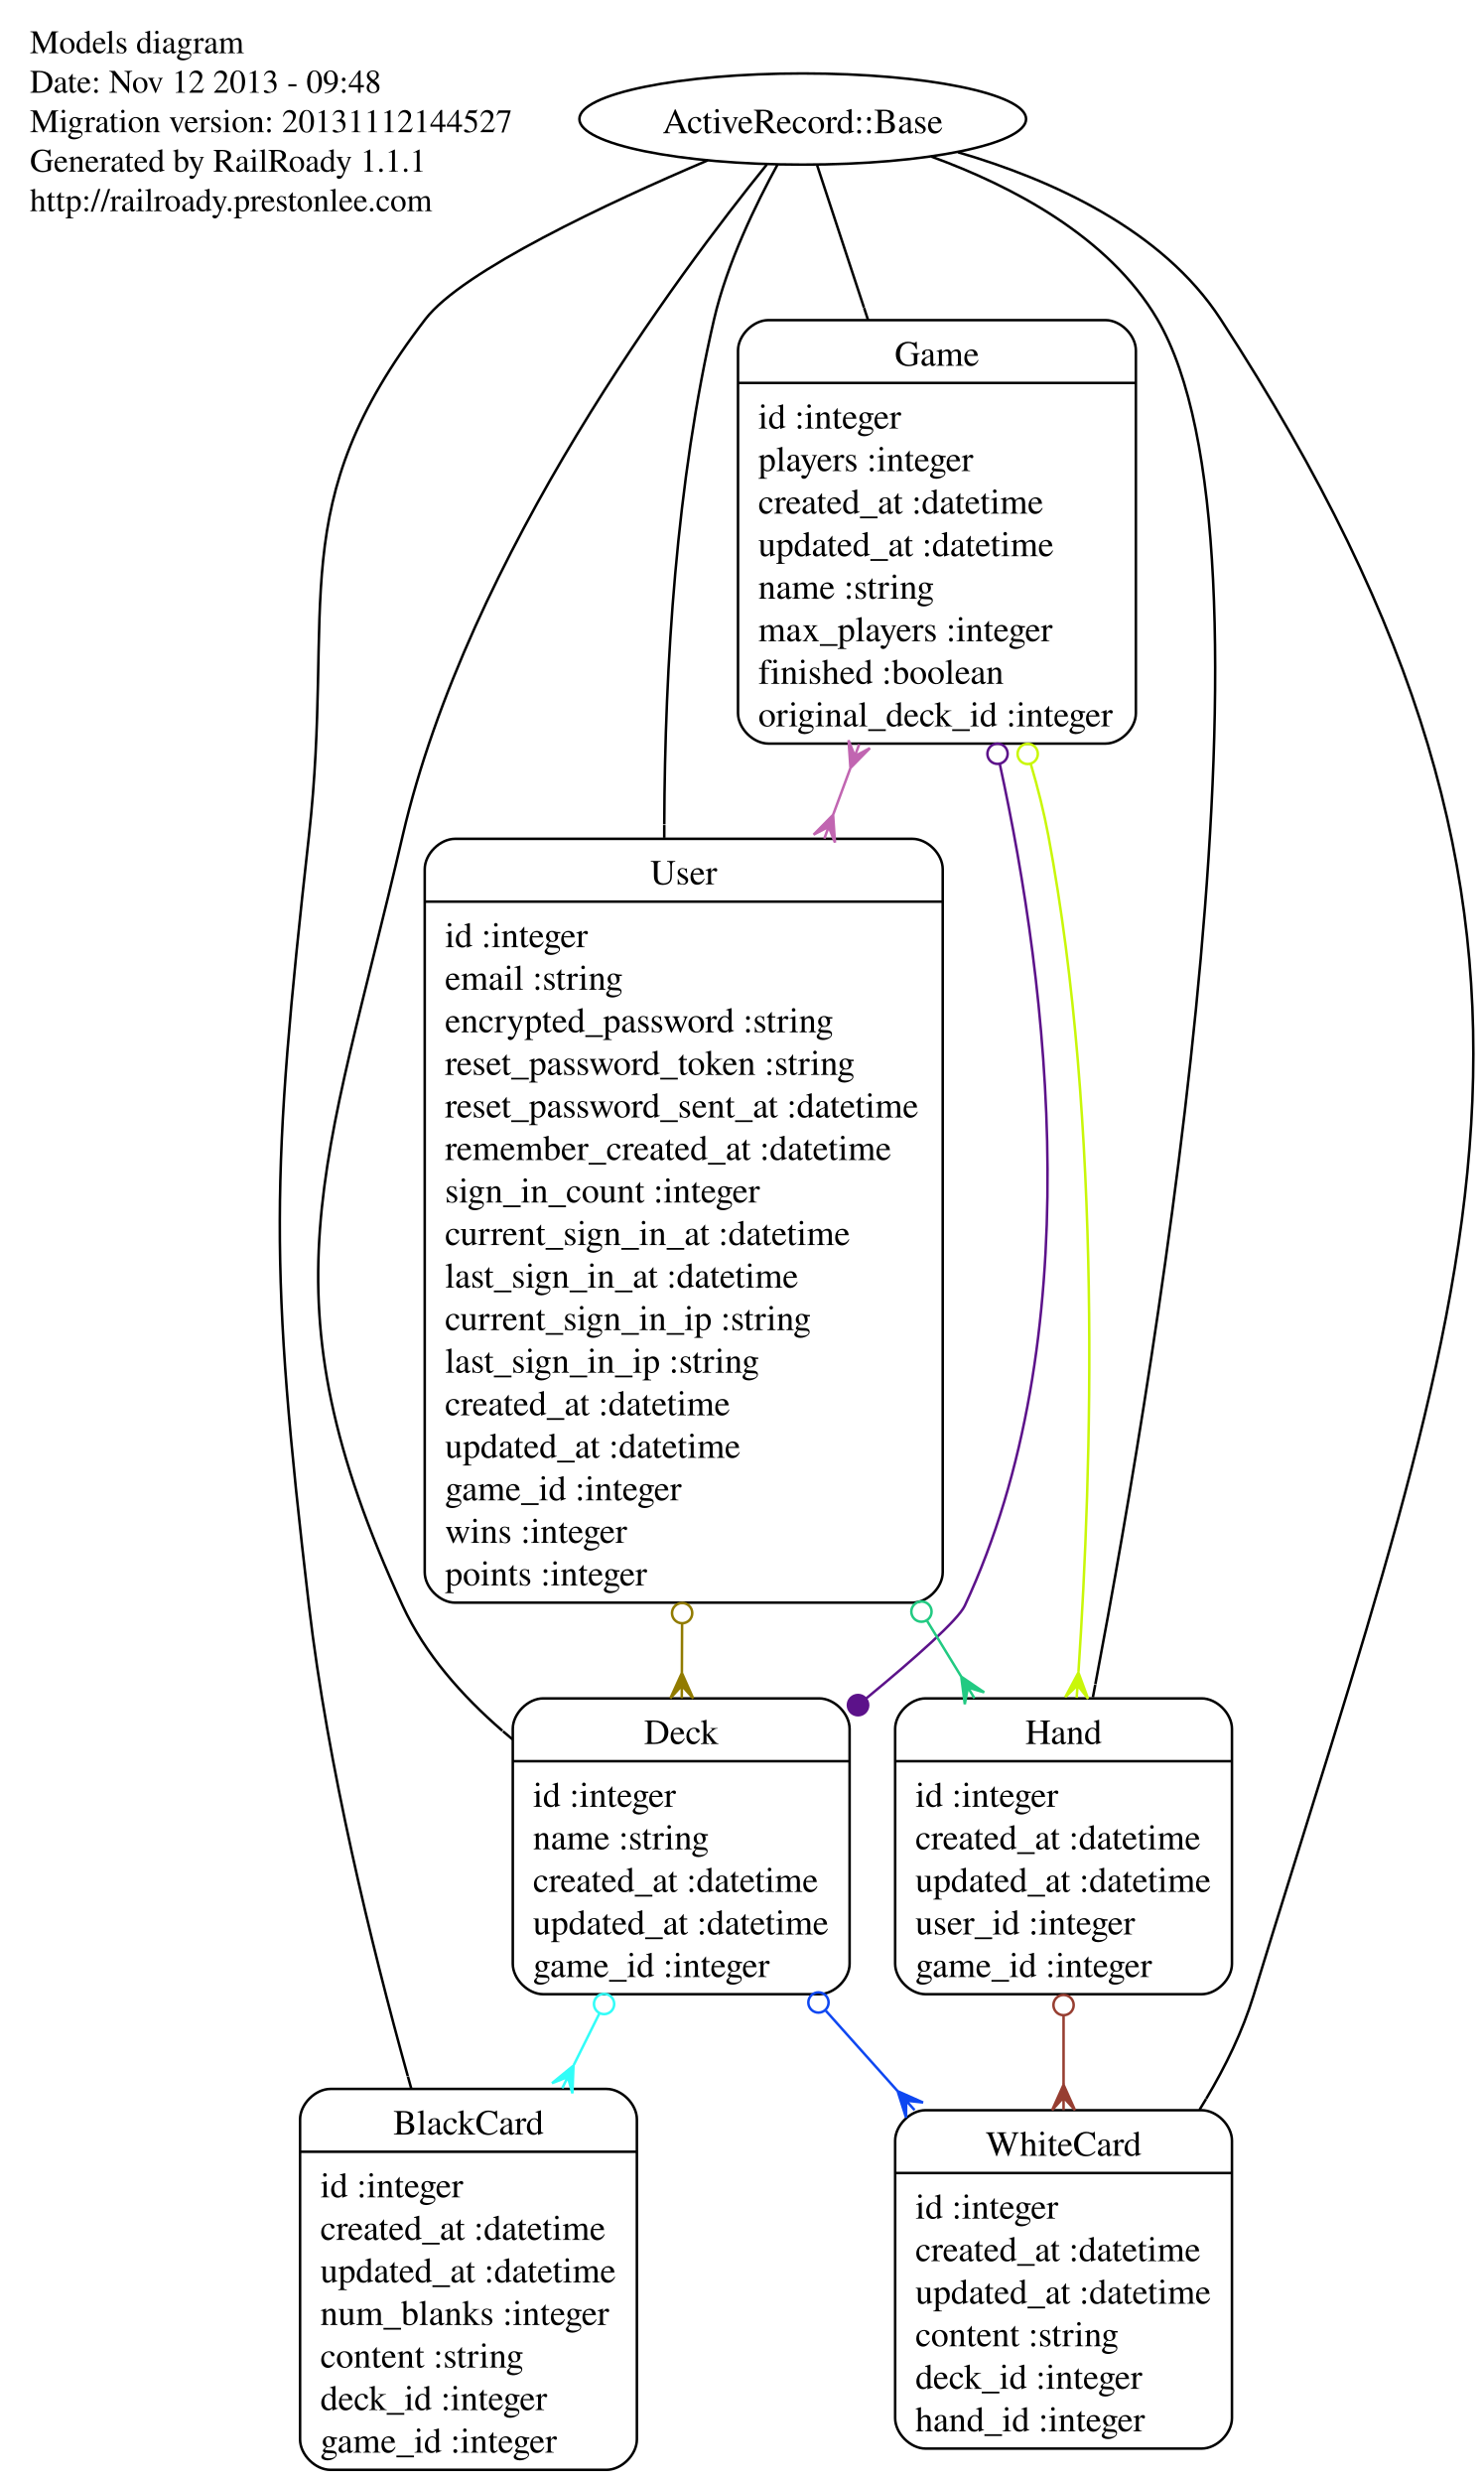
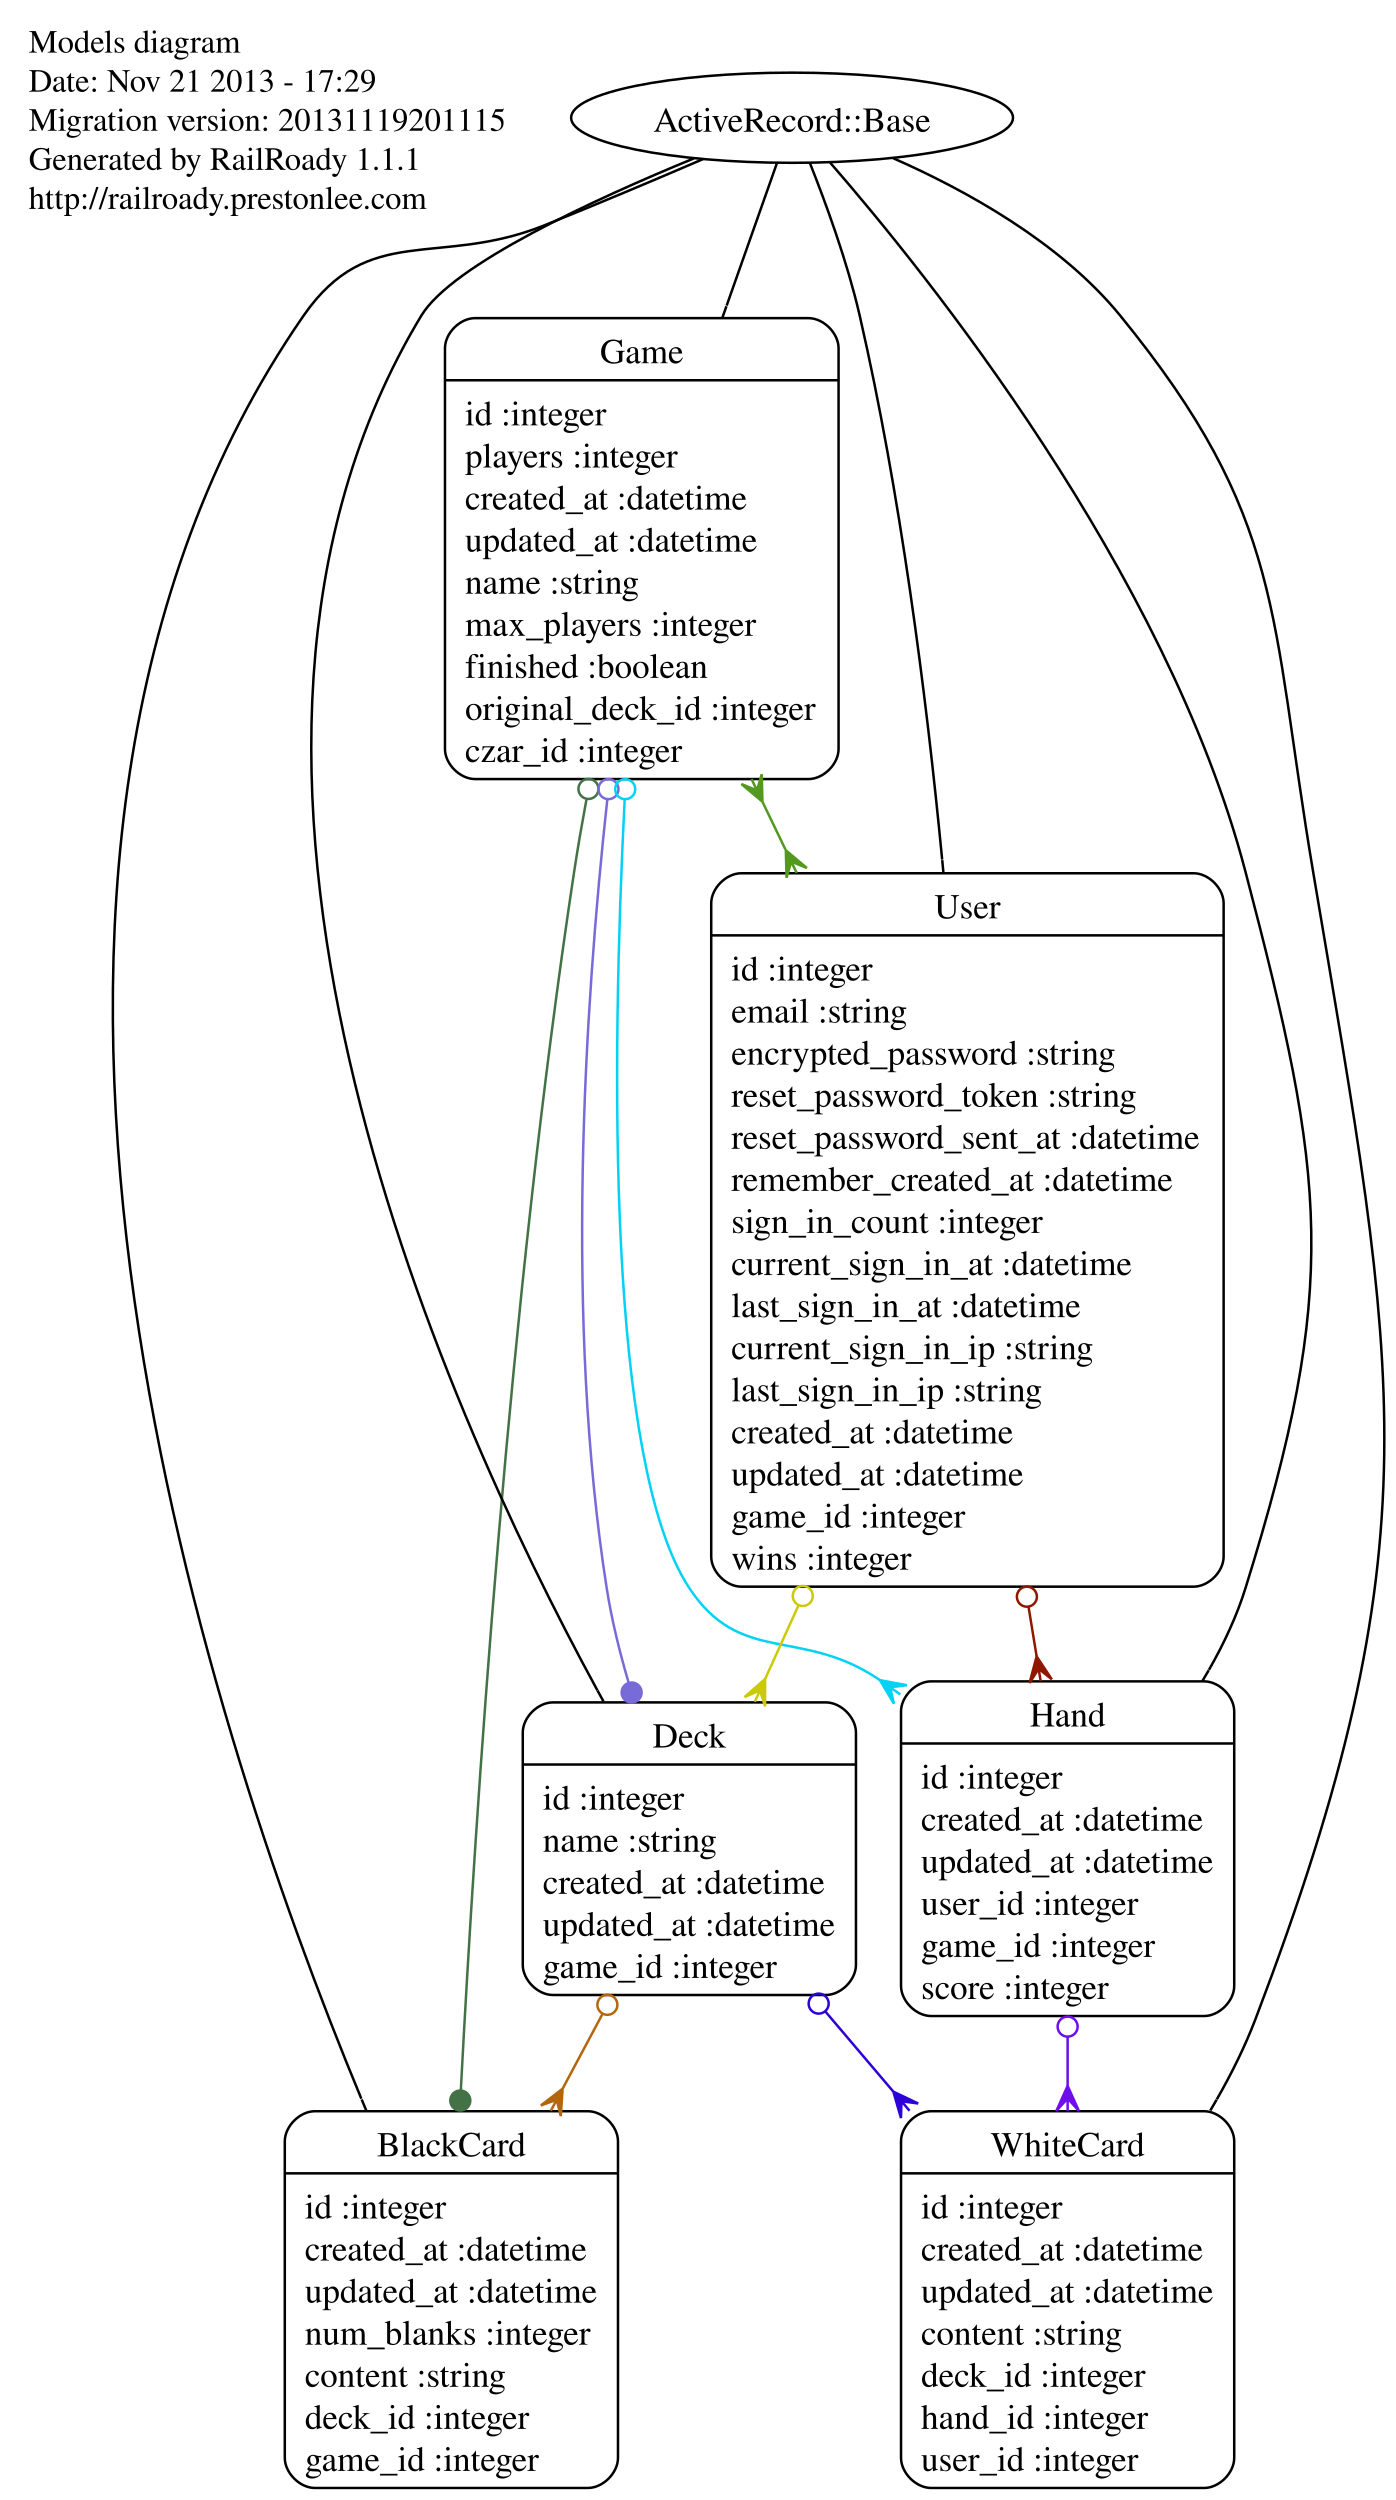
- <svg xmlns="http://www.w3.org/2000/svg" width="586pt" height="980pt" viewBox="0.00 0.00 585.99 980.00">
-   <g id="graph0" class="graph" transform="scale(1 1) rotate(0) translate(4 976)">
-     <polygon fill="white" stroke="white" points="-4,4 -4,-976 581.992,-976 581.992,4 -4,4" />
+ <svg xmlns="http://www.w3.org/2000/svg" width="557pt" height="998pt" viewBox="0.00 0.00 556.61 998.00">
+   <g id="graph0" class="graph" transform="scale(1 1) rotate(0) translate(4 994)">
+     <polygon fill="white" stroke="white" points="-4,4 -4,-994 552.61,-994 552.61,4 -4,4" />
    <g id="node1" class="node">
-       <text text-anchor="start" x="7.788" y="-955" font-family="Times,serif" font-size="13.00">Models diagram</text>
-       <text text-anchor="start" x="7.788" y="-939.4" font-family="Times,serif" font-size="13.00">Date: Nov 12 2013 - 09:48</text>
-       <text text-anchor="start" x="7.788" y="-923.8" font-family="Times,serif" font-size="13.00">Migration version: 20131112144527</text>
-       <text text-anchor="start" x="7.788" y="-908.2" font-family="Times,serif" font-size="13.00">Generated by RailRoady 1.1.1</text>
-       <text text-anchor="start" x="7.788" y="-892.6" font-family="Times,serif" font-size="13.00">http://railroady.prestonlee.com</text>
+       <text text-anchor="start" x="7.264" y="-973" font-family="Times,serif" font-size="13.00">Models diagram</text>
+       <text text-anchor="start" x="7.264" y="-957.4" font-family="Times,serif" font-size="13.00">Date: Nov 21 2013 - 17:29</text>
+       <text text-anchor="start" x="7.264" y="-941.8" font-family="Times,serif" font-size="13.00">Migration version: 20131119201115</text>
+       <text text-anchor="start" x="7.264" y="-926.2" font-family="Times,serif" font-size="13.00">Generated by RailRoady 1.1.1</text>
+       <text text-anchor="start" x="7.264" y="-910.6" font-family="Times,serif" font-size="13.00">http://railroady.prestonlee.com</text>
    </g>
    <g id="node2" class="node">
-       <path fill="none" stroke="black" d="M126.495,-0.8C126.495,-0.8 235.505,-0.8 235.505,-0.8 241.505,-0.8 247.505,-6.8 247.505,-12.8 247.505,-12.8 247.505,-139.2 247.505,-139.2 247.505,-145.2 241.505,-151.2 235.505,-151.2 235.505,-151.2 126.495,-151.2 126.495,-151.2 120.495,-151.2 114.495,-145.2 114.495,-139.2 114.495,-139.2 114.495,-12.8 114.495,-12.8 114.495,-6.8 120.495,-0.8 126.495,-0.8" />
-       <text text-anchor="middle" x="181" y="-133.2" font-family="Times,serif" font-size="14.00">BlackCard</text>
-       <polyline fill="none" stroke="black" points="114.495,-126.4 247.505,-126.4 " />
-       <text text-anchor="start" x="122.495" y="-108.4" font-family="Times,serif" font-size="14.00">id :integer</text>
-       <text text-anchor="start" x="122.495" y="-91.6" font-family="Times,serif" font-size="14.00">created_at :datetime</text>
-       <text text-anchor="start" x="122.495" y="-74.8" font-family="Times,serif" font-size="14.00">updated_at :datetime</text>
-       <text text-anchor="start" x="122.495" y="-58" font-family="Times,serif" font-size="14.00">num_blanks :integer</text>
-       <text text-anchor="start" x="122.495" y="-41.2" font-family="Times,serif" font-size="14.00">content :string</text>
-       <text text-anchor="start" x="122.495" y="-24.4" font-family="Times,serif" font-size="14.00">deck_id :integer</text>
-       <text text-anchor="start" x="122.495" y="-7.6" font-family="Times,serif" font-size="14.00">game_id :integer</text>
+       <path fill="none" stroke="black" d="M121.495,-0.8C121.495,-0.8 230.505,-0.8 230.505,-0.8 236.505,-0.8 242.505,-6.8 242.505,-12.8 242.505,-12.8 242.505,-139.2 242.505,-139.2 242.505,-145.2 236.505,-151.2 230.505,-151.2 230.505,-151.2 121.495,-151.2 121.495,-151.2 115.495,-151.2 109.495,-145.2 109.495,-139.2 109.495,-139.2 109.495,-12.8 109.495,-12.8 109.495,-6.8 115.495,-0.8 121.495,-0.8" />
+       <text text-anchor="middle" x="176" y="-133.2" font-family="Times,serif" font-size="14.00">BlackCard</text>
+       <polyline fill="none" stroke="black" points="109.495,-126.4 242.505,-126.4 " />
+       <text text-anchor="start" x="117.495" y="-108.4" font-family="Times,serif" font-size="14.00">id :integer</text>
+       <text text-anchor="start" x="117.495" y="-91.6" font-family="Times,serif" font-size="14.00">created_at :datetime</text>
+       <text text-anchor="start" x="117.495" y="-74.8" font-family="Times,serif" font-size="14.00">updated_at :datetime</text>
+       <text text-anchor="start" x="117.495" y="-58" font-family="Times,serif" font-size="14.00">num_blanks :integer</text>
+       <text text-anchor="start" x="117.495" y="-41.2" font-family="Times,serif" font-size="14.00">content :string</text>
+       <text text-anchor="start" x="117.495" y="-24.4" font-family="Times,serif" font-size="14.00">deck_id :integer</text>
+       <text text-anchor="start" x="117.495" y="-7.6" font-family="Times,serif" font-size="14.00">game_id :integer</text>
    </g>
    <g id="node3" class="node">
-       <path fill="none" stroke="black" d="M210.495,-188.6C210.495,-188.6 319.505,-188.6 319.505,-188.6 325.505,-188.6 331.505,-194.6 331.505,-200.6 331.505,-200.6 331.505,-293.4 331.505,-293.4 331.505,-299.4 325.505,-305.4 319.505,-305.4 319.505,-305.4 210.495,-305.4 210.495,-305.4 204.495,-305.4 198.495,-299.4 198.495,-293.4 198.495,-293.4 198.495,-200.6 198.495,-200.6 198.495,-194.6 204.495,-188.6 210.495,-188.6" />
-       <text text-anchor="middle" x="265" y="-287.4" font-family="Times,serif" font-size="14.00">Deck</text>
-       <polyline fill="none" stroke="black" points="198.495,-280.6 331.505,-280.6 " />
-       <text text-anchor="start" x="206.495" y="-262.6" font-family="Times,serif" font-size="14.00">id :integer</text>
-       <text text-anchor="start" x="206.495" y="-245.8" font-family="Times,serif" font-size="14.00">name :string</text>
-       <text text-anchor="start" x="206.495" y="-229" font-family="Times,serif" font-size="14.00">created_at :datetime</text>
-       <text text-anchor="start" x="206.495" y="-212.2" font-family="Times,serif" font-size="14.00">updated_at :datetime</text>
-       <text text-anchor="start" x="206.495" y="-195.4" font-family="Times,serif" font-size="14.00">game_id :integer</text>
+       <path fill="none" stroke="black" d="M216.495,-197.6C216.495,-197.6 325.505,-197.6 325.505,-197.6 331.505,-197.6 337.505,-203.6 337.505,-209.6 337.505,-209.6 337.505,-302.4 337.505,-302.4 337.505,-308.4 331.505,-314.4 325.505,-314.4 325.505,-314.4 216.495,-314.4 216.495,-314.4 210.495,-314.4 204.495,-308.4 204.495,-302.4 204.495,-302.4 204.495,-209.6 204.495,-209.6 204.495,-203.6 210.495,-197.6 216.495,-197.6" />
+       <text text-anchor="middle" x="271" y="-296.4" font-family="Times,serif" font-size="14.00">Deck</text>
+       <polyline fill="none" stroke="black" points="204.495,-289.6 337.505,-289.6 " />
+       <text text-anchor="start" x="212.495" y="-271.6" font-family="Times,serif" font-size="14.00">id :integer</text>
+       <text text-anchor="start" x="212.495" y="-254.8" font-family="Times,serif" font-size="14.00">name :string</text>
+       <text text-anchor="start" x="212.495" y="-238" font-family="Times,serif" font-size="14.00">created_at :datetime</text>
+       <text text-anchor="start" x="212.495" y="-221.2" font-family="Times,serif" font-size="14.00">updated_at :datetime</text>
+       <text text-anchor="start" x="212.495" y="-204.4" font-family="Times,serif" font-size="14.00">game_id :integer</text>
    </g>
    <g id="edge3" class="edge">
-       <path fill="none" stroke="#32fdf8" d="M232.692,-180.999C229.388,-174.352 226,-167.536 222.615,-160.726" />
-       <ellipse fill="none" stroke="#32fdf8" cx="234.547" cy="-184.731" rx="4" ry="4" />
-       <polygon fill="#32fdf8" stroke="#32fdf8" points="222.461,-160.415 222.039,-149.457 220.235,-155.938 218.01,-151.46 218.01,-151.46 218.01,-151.46 220.235,-155.938 213.98,-153.463 222.461,-160.415 222.461,-160.415" />
+       <path fill="none" stroke="#b4660c" d="M236.265,-189.918C231.145,-180.325 225.811,-170.331 220.527,-160.429" />
+       <ellipse fill="none" stroke="#b4660c" cx="238.273" cy="-193.68" rx="4" ry="4" />
+       <polygon fill="#b4660c" stroke="#b4660c" points="220.404,-160.198 219.665,-149.257 218.049,-155.787 215.695,-151.376 215.695,-151.376 215.695,-151.376 218.049,-155.787 211.725,-153.495 220.404,-160.198 220.404,-160.198" />
    </g>
    <g id="node7" class="node">
-       <path fill="none" stroke="black" d="M361.495,-9.2C361.495,-9.2 470.505,-9.2 470.505,-9.2 476.505,-9.2 482.505,-15.2 482.505,-21.2 482.505,-21.2 482.505,-130.8 482.505,-130.8 482.505,-136.8 476.505,-142.8 470.505,-142.8 470.505,-142.8 361.495,-142.8 361.495,-142.8 355.495,-142.8 349.495,-136.8 349.495,-130.8 349.495,-130.8 349.495,-21.2 349.495,-21.2 349.495,-15.2 355.495,-9.2 361.495,-9.2" />
-       <text text-anchor="middle" x="416" y="-124.8" font-family="Times,serif" font-size="14.00">WhiteCard</text>
-       <polyline fill="none" stroke="black" points="349.495,-118 482.505,-118 " />
-       <text text-anchor="start" x="357.495" y="-100" font-family="Times,serif" font-size="14.00">id :integer</text>
-       <text text-anchor="start" x="357.495" y="-83.2" font-family="Times,serif" font-size="14.00">created_at :datetime</text>
-       <text text-anchor="start" x="357.495" y="-66.4" font-family="Times,serif" font-size="14.00">updated_at :datetime</text>
-       <text text-anchor="start" x="357.495" y="-49.6" font-family="Times,serif" font-size="14.00">content :string</text>
-       <text text-anchor="start" x="357.495" y="-32.8" font-family="Times,serif" font-size="14.00">deck_id :integer</text>
-       <text text-anchor="start" x="357.495" y="-16" font-family="Times,serif" font-size="14.00">hand_id :integer</text>
+       <path fill="none" stroke="black" d="M367.495,-0.8C367.495,-0.8 476.505,-0.8 476.505,-0.8 482.505,-0.8 488.505,-6.8 488.505,-12.8 488.505,-12.8 488.505,-139.2 488.505,-139.2 488.505,-145.2 482.505,-151.2 476.505,-151.2 476.505,-151.2 367.495,-151.2 367.495,-151.2 361.495,-151.2 355.495,-145.2 355.495,-139.2 355.495,-139.2 355.495,-12.8 355.495,-12.8 355.495,-6.8 361.495,-0.8 367.495,-0.8" />
+       <text text-anchor="middle" x="422" y="-133.2" font-family="Times,serif" font-size="14.00">WhiteCard</text>
+       <polyline fill="none" stroke="black" points="355.495,-126.4 488.505,-126.4 " />
+       <text text-anchor="start" x="363.495" y="-108.4" font-family="Times,serif" font-size="14.00">id :integer</text>
+       <text text-anchor="start" x="363.495" y="-91.6" font-family="Times,serif" font-size="14.00">created_at :datetime</text>
+       <text text-anchor="start" x="363.495" y="-74.8" font-family="Times,serif" font-size="14.00">updated_at :datetime</text>
+       <text text-anchor="start" x="363.495" y="-58" font-family="Times,serif" font-size="14.00">content :string</text>
+       <text text-anchor="start" x="363.495" y="-41.2" font-family="Times,serif" font-size="14.00">deck_id :integer</text>
+       <text text-anchor="start" x="363.495" y="-24.4" font-family="Times,serif" font-size="14.00">hand_id :integer</text>
+       <text text-anchor="start" x="363.495" y="-7.6" font-family="Times,serif" font-size="14.00">user_id :integer</text>
    </g>
    <g id="edge2" class="edge">
-       <path fill="none" stroke="#0e47f1" d="M322.116,-182.075C331.339,-171.753 340.951,-160.995 350.356,-150.469" />
-       <ellipse fill="none" stroke="#0e47f1" cx="319.208" cy="-185.33" rx="4" ry="4" />
-       <polygon fill="#0e47f1" stroke="#0e47f1" points="350.496,-150.312 360.515,-145.853 353.828,-146.583 357.159,-142.855 357.159,-142.855 357.159,-142.855 353.828,-146.583 353.804,-139.857 350.496,-150.312 350.496,-150.312" />
+       <path fill="none" stroke="#2d01d7" d="M325.317,-190.97C334.083,-180.637 343.263,-169.816 352.331,-159.127" />
+       <ellipse fill="none" stroke="#2d01d7" cx="322.613" cy="-194.158" rx="4" ry="4" />
+       <polygon fill="#2d01d7" stroke="#2d01d7" points="352.437,-159.002 362.337,-154.287 355.671,-155.189 358.906,-151.376 358.906,-151.376 358.906,-151.376 355.671,-155.189 355.474,-148.465 352.437,-159.002 352.437,-159.002" />
    </g>
    <g id="node4" class="node">
-       <path fill="none" stroke="black" d="M299.439,-682.4C299.439,-682.4 432.561,-682.4 432.561,-682.4 438.561,-682.4 444.561,-688.4 444.561,-694.4 444.561,-694.4 444.561,-837.6 444.561,-837.6 444.561,-843.6 438.561,-849.6 432.561,-849.6 432.561,-849.6 299.439,-849.6 299.439,-849.6 293.439,-849.6 287.439,-843.6 287.439,-837.6 287.439,-837.6 287.439,-694.4 287.439,-694.4 287.439,-688.4 293.439,-682.4 299.439,-682.4" />
-       <text text-anchor="middle" x="366" y="-831.6" font-family="Times,serif" font-size="14.00">Game</text>
-       <polyline fill="none" stroke="black" points="287.439,-824.8 444.561,-824.8 " />
-       <text text-anchor="start" x="295.439" y="-806.8" font-family="Times,serif" font-size="14.00">id :integer</text>
-       <text text-anchor="start" x="295.439" y="-790" font-family="Times,serif" font-size="14.00">players :integer</text>
-       <text text-anchor="start" x="295.439" y="-773.2" font-family="Times,serif" font-size="14.00">created_at :datetime</text>
-       <text text-anchor="start" x="295.439" y="-756.4" font-family="Times,serif" font-size="14.00">updated_at :datetime</text>
-       <text text-anchor="start" x="295.439" y="-739.6" font-family="Times,serif" font-size="14.00">name :string</text>
-       <text text-anchor="start" x="295.439" y="-722.8" font-family="Times,serif" font-size="14.00">max_players :integer</text>
-       <text text-anchor="start" x="295.439" y="-706" font-family="Times,serif" font-size="14.00">finished :boolean</text>
-       <text text-anchor="start" x="295.439" y="-689.2" font-family="Times,serif" font-size="14.00">original_deck_id :integer</text>
+       <path fill="none" stroke="black" d="M185.439,-683C185.439,-683 318.561,-683 318.561,-683 324.561,-683 330.561,-689 330.561,-695 330.561,-695 330.561,-855 330.561,-855 330.561,-861 324.561,-867 318.561,-867 318.561,-867 185.439,-867 185.439,-867 179.439,-867 173.439,-861 173.439,-855 173.439,-855 173.439,-695 173.439,-695 173.439,-689 179.439,-683 185.439,-683" />
+       <text text-anchor="middle" x="252" y="-849" font-family="Times,serif" font-size="14.00">Game</text>
+       <polyline fill="none" stroke="black" points="173.439,-842.2 330.561,-842.2 " />
+       <text text-anchor="start" x="181.439" y="-824.2" font-family="Times,serif" font-size="14.00">id :integer</text>
+       <text text-anchor="start" x="181.439" y="-807.4" font-family="Times,serif" font-size="14.00">players :integer</text>
+       <text text-anchor="start" x="181.439" y="-790.6" font-family="Times,serif" font-size="14.00">created_at :datetime</text>
+       <text text-anchor="start" x="181.439" y="-773.8" font-family="Times,serif" font-size="14.00">updated_at :datetime</text>
+       <text text-anchor="start" x="181.439" y="-757" font-family="Times,serif" font-size="14.00">name :string</text>
+       <text text-anchor="start" x="181.439" y="-740.2" font-family="Times,serif" font-size="14.00">max_players :integer</text>
+       <text text-anchor="start" x="181.439" y="-723.4" font-family="Times,serif" font-size="14.00">finished :boolean</text>
+       <text text-anchor="start" x="181.439" y="-706.6" font-family="Times,serif" font-size="14.00">original_deck_id :integer</text>
+       <text text-anchor="start" x="181.439" y="-689.8" font-family="Times,serif" font-size="14.00">czar_id :integer</text>
    </g>
    <g id="edge5" class="edge">
-       <path fill="none" stroke="#5c128a" d="M390.817,-674.349C410.171,-585.319 426.343,-447.833 377,-342 374.4,-336.422 357.7,-321.583 337.955,-305.299" />
-       <ellipse fill="none" stroke="#5c128a" cx="389.925" cy="-678.37" rx="4" ry="4" />
-       <ellipse fill="#5c128a" stroke="#5c128a" cx="334.835" cy="-302.743" rx="4" ry="4" />
+       <path fill="none" stroke="#437246" d="M229.911,-674.835C228.1,-665.118 226.422,-655.385 225,-646 198.949,-474.091 185.596,-270.706 179.768,-159.632" />
+       <ellipse fill="none" stroke="#437246" cx="230.714" cy="-679.055" rx="4" ry="4" />
+       <ellipse fill="#437246" stroke="#437246" cx="179.552" cy="-155.464" rx="4" ry="4" />
+     </g>
+     <g id="edge6" class="edge">
+       <path fill="none" stroke="#776bd8" d="M238.249,-674.924C229.029,-590.656 221.326,-466.691 238,-360 239.926,-347.673 243.076,-334.806 246.684,-322.51" />
+       <ellipse fill="none" stroke="#776bd8" cx="238.701" cy="-678.978" rx="4" ry="4" />
+       <ellipse fill="#776bd8" stroke="#776bd8" cx="247.949" cy="-318.351" rx="4" ry="4" />
    </g>
    <g id="node5" class="node">
-       <path fill="none" stroke="black" d="M361.495,-188.6C361.495,-188.6 470.505,-188.6 470.505,-188.6 476.505,-188.6 482.505,-194.6 482.505,-200.6 482.505,-200.6 482.505,-293.4 482.505,-293.4 482.505,-299.4 476.505,-305.4 470.505,-305.4 470.505,-305.4 361.495,-305.4 361.495,-305.4 355.495,-305.4 349.495,-299.4 349.495,-293.4 349.495,-293.4 349.495,-200.6 349.495,-200.6 349.495,-194.6 355.495,-188.6 361.495,-188.6" />
-       <text text-anchor="middle" x="416" y="-287.4" font-family="Times,serif" font-size="14.00">Hand</text>
-       <polyline fill="none" stroke="black" points="349.495,-280.6 482.505,-280.6 " />
-       <text text-anchor="start" x="357.495" y="-262.6" font-family="Times,serif" font-size="14.00">id :integer</text>
-       <text text-anchor="start" x="357.495" y="-245.8" font-family="Times,serif" font-size="14.00">created_at :datetime</text>
-       <text text-anchor="start" x="357.495" y="-229" font-family="Times,serif" font-size="14.00">updated_at :datetime</text>
-       <text text-anchor="start" x="357.495" y="-212.2" font-family="Times,serif" font-size="14.00">user_id :integer</text>
-       <text text-anchor="start" x="357.495" y="-195.4" font-family="Times,serif" font-size="14.00">game_id :integer</text>
+       <path fill="none" stroke="black" d="M367.495,-189.2C367.495,-189.2 476.505,-189.2 476.505,-189.2 482.505,-189.2 488.505,-195.2 488.505,-201.2 488.505,-201.2 488.505,-310.8 488.505,-310.8 488.505,-316.8 482.505,-322.8 476.505,-322.8 476.505,-322.8 367.495,-322.8 367.495,-322.8 361.495,-322.8 355.495,-316.8 355.495,-310.8 355.495,-310.8 355.495,-201.2 355.495,-201.2 355.495,-195.2 361.495,-189.2 367.495,-189.2" />
+       <text text-anchor="middle" x="422" y="-304.8" font-family="Times,serif" font-size="14.00">Hand</text>
+       <polyline fill="none" stroke="black" points="355.495,-298 488.505,-298 " />
+       <text text-anchor="start" x="363.495" y="-280" font-family="Times,serif" font-size="14.00">id :integer</text>
+       <text text-anchor="start" x="363.495" y="-263.2" font-family="Times,serif" font-size="14.00">created_at :datetime</text>
+       <text text-anchor="start" x="363.495" y="-246.4" font-family="Times,serif" font-size="14.00">updated_at :datetime</text>
+       <text text-anchor="start" x="363.495" y="-229.6" font-family="Times,serif" font-size="14.00">user_id :integer</text>
+       <text text-anchor="start" x="363.495" y="-212.8" font-family="Times,serif" font-size="14.00">game_id :integer</text>
+       <text text-anchor="start" x="363.495" y="-196" font-family="Times,serif" font-size="14.00">score :integer</text>
    </g>
-     <g id="edge6" class="edge">
-       <path fill="none" stroke="#c9f709" d="M403.088,-674.26C405.869,-664.837 408.263,-655.304 410,-646 431.337,-531.742 427.226,-395.815 421.896,-316.017" />
-       <ellipse fill="none" stroke="#c9f709" cx="401.841" cy="-678.319" rx="4" ry="4" />
-       <polygon fill="#c9f709" stroke="#c9f709" points="421.867,-315.591 425.663,-305.303 421.52,-310.603 421.173,-305.615 421.173,-305.615 421.173,-305.615 421.52,-310.603 416.684,-305.927 421.867,-315.591 421.867,-315.591" />
+     <g id="edge7" class="edge">
+       <path fill="none" stroke="#03d2f4" d="M245.167,-674.799C239.838,-568.953 238.059,-409.781 271,-360 291.404,-329.165 315.175,-344.418 346,-324 346.289,-323.809 346.577,-323.617 346.866,-323.423" />
+       <ellipse fill="none" stroke="#03d2f4" cx="245.383" cy="-678.965" rx="4" ry="4" />
+       <polygon fill="#03d2f4" stroke="#03d2f4" points="347.043,-323.3 357.816,-321.251 351.139,-320.432 355.235,-317.565 355.235,-317.565 355.235,-317.565 351.139,-320.432 352.655,-313.878 347.043,-323.3 347.043,-323.3" />
    </g>
    <g id="node6" class="node">
-       <path fill="none" stroke="black" d="M175.722,-343.2C175.722,-343.2 356.278,-343.2 356.278,-343.2 362.278,-343.2 368.278,-349.2 368.278,-355.2 368.278,-355.2 368.278,-632.8 368.278,-632.8 368.278,-638.8 362.278,-644.8 356.278,-644.8 356.278,-644.8 175.722,-644.8 175.722,-644.8 169.722,-644.8 163.722,-638.8 163.722,-632.8 163.722,-632.8 163.722,-355.2 163.722,-355.2 163.722,-349.2 169.722,-343.2 175.722,-343.2" />
-       <text text-anchor="middle" x="266" y="-626.8" font-family="Times,serif" font-size="14.00">User</text>
-       <polyline fill="none" stroke="black" points="163.722,-620 368.278,-620 " />
-       <text text-anchor="start" x="171.722" y="-602" font-family="Times,serif" font-size="14.00">id :integer</text>
-       <text text-anchor="start" x="171.722" y="-585.2" font-family="Times,serif" font-size="14.00">email :string</text>
-       <text text-anchor="start" x="171.722" y="-568.4" font-family="Times,serif" font-size="14.00">encrypted_password :string</text>
-       <text text-anchor="start" x="171.722" y="-551.6" font-family="Times,serif" font-size="14.00">reset_password_token :string</text>
-       <text text-anchor="start" x="171.722" y="-534.8" font-family="Times,serif" font-size="14.00">reset_password_sent_at :datetime</text>
-       <text text-anchor="start" x="171.722" y="-518" font-family="Times,serif" font-size="14.00">remember_created_at :datetime</text>
-       <text text-anchor="start" x="171.722" y="-501.2" font-family="Times,serif" font-size="14.00">sign_in_count :integer</text>
-       <text text-anchor="start" x="171.722" y="-484.4" font-family="Times,serif" font-size="14.00">current_sign_in_at :datetime</text>
-       <text text-anchor="start" x="171.722" y="-467.6" font-family="Times,serif" font-size="14.00">last_sign_in_at :datetime</text>
-       <text text-anchor="start" x="171.722" y="-450.8" font-family="Times,serif" font-size="14.00">current_sign_in_ip :string</text>
-       <text text-anchor="start" x="171.722" y="-434" font-family="Times,serif" font-size="14.00">last_sign_in_ip :string</text>
-       <text text-anchor="start" x="171.722" y="-417.2" font-family="Times,serif" font-size="14.00">created_at :datetime</text>
-       <text text-anchor="start" x="171.722" y="-400.4" font-family="Times,serif" font-size="14.00">updated_at :datetime</text>
-       <text text-anchor="start" x="171.722" y="-383.6" font-family="Times,serif" font-size="14.00">game_id :integer</text>
-       <text text-anchor="start" x="171.722" y="-366.8" font-family="Times,serif" font-size="14.00">wins :integer</text>
-       <text text-anchor="start" x="171.722" y="-350" font-family="Times,serif" font-size="14.00">points :integer</text>
+       <path fill="none" stroke="black" d="M291.722,-360.6C291.722,-360.6 472.278,-360.6 472.278,-360.6 478.278,-360.6 484.278,-366.6 484.278,-372.6 484.278,-372.6 484.278,-633.4 484.278,-633.4 484.278,-639.4 478.278,-645.4 472.278,-645.4 472.278,-645.4 291.722,-645.4 291.722,-645.4 285.722,-645.4 279.722,-639.4 279.722,-633.4 279.722,-633.4 279.722,-372.6 279.722,-372.6 279.722,-366.6 285.722,-360.6 291.722,-360.6" />
+       <text text-anchor="middle" x="382" y="-627.4" font-family="Times,serif" font-size="14.00">User</text>
+       <polyline fill="none" stroke="black" points="279.722,-620.6 484.278,-620.6 " />
+       <text text-anchor="start" x="287.722" y="-602.6" font-family="Times,serif" font-size="14.00">id :integer</text>
+       <text text-anchor="start" x="287.722" y="-585.8" font-family="Times,serif" font-size="14.00">email :string</text>
+       <text text-anchor="start" x="287.722" y="-569" font-family="Times,serif" font-size="14.00">encrypted_password :string</text>
+       <text text-anchor="start" x="287.722" y="-552.2" font-family="Times,serif" font-size="14.00">reset_password_token :string</text>
+       <text text-anchor="start" x="287.722" y="-535.4" font-family="Times,serif" font-size="14.00">reset_password_sent_at :datetime</text>
+       <text text-anchor="start" x="287.722" y="-518.6" font-family="Times,serif" font-size="14.00">remember_created_at :datetime</text>
+       <text text-anchor="start" x="287.722" y="-501.8" font-family="Times,serif" font-size="14.00">sign_in_count :integer</text>
+       <text text-anchor="start" x="287.722" y="-485" font-family="Times,serif" font-size="14.00">current_sign_in_at :datetime</text>
+       <text text-anchor="start" x="287.722" y="-468.2" font-family="Times,serif" font-size="14.00">last_sign_in_at :datetime</text>
+       <text text-anchor="start" x="287.722" y="-451.4" font-family="Times,serif" font-size="14.00">current_sign_in_ip :string</text>
+       <text text-anchor="start" x="287.722" y="-434.6" font-family="Times,serif" font-size="14.00">last_sign_in_ip :string</text>
+       <text text-anchor="start" x="287.722" y="-417.8" font-family="Times,serif" font-size="14.00">created_at :datetime</text>
+       <text text-anchor="start" x="287.722" y="-401" font-family="Times,serif" font-size="14.00">updated_at :datetime</text>
+       <text text-anchor="start" x="287.722" y="-384.2" font-family="Times,serif" font-size="14.00">game_id :integer</text>
+       <text text-anchor="start" x="287.722" y="-367.4" font-family="Times,serif" font-size="14.00">wins :integer</text>
    </g>
-     <g id="edge7" class="edge">
-       <path fill="none" stroke="#c165b1" d="M331.747,-672.517C329.561,-666.616 327.331,-660.594 325.075,-654.503" />
-       <polygon fill="#c165b1" stroke="#c165b1" points="331.844,-672.779 331.097,-683.719 333.581,-677.467 335.317,-682.156 335.317,-682.156 335.317,-682.156 333.581,-677.467 339.537,-680.593 331.844,-672.779 331.844,-672.779" />
-       <polygon fill="#c165b1" stroke="#c165b1" points="324.985,-654.26 325.732,-643.32 323.249,-649.571 321.512,-644.883 321.512,-644.883 321.512,-644.883 323.249,-649.571 317.292,-646.446 324.985,-654.26 324.985,-654.26" />
+     <g id="edge8" class="edge">
+       <path fill="none" stroke="#52991e" d="M300.243,-673.804C303.234,-667.59 306.277,-661.272 309.342,-654.905" />
+       <polygon fill="#52991e" stroke="#52991e" points="300.169,-673.957 291.776,-681.015 298,-678.462 295.831,-682.967 295.831,-682.967 295.831,-682.967 298,-678.462 299.885,-684.919 300.169,-673.957 300.169,-673.957" />
+       <polygon fill="#52991e" stroke="#52991e" points="309.509,-654.559 317.901,-647.501 311.678,-650.054 313.847,-645.549 313.847,-645.549 313.847,-645.549 311.678,-650.054 309.792,-643.597 309.509,-654.559 309.509,-654.559" />
+     </g>
+     <g id="edge10" class="edge">
+       <path fill="none" stroke="#6e0eee" d="M422,-180.842C422,-174.437 422,-167.926 422,-161.448" />
+       <ellipse fill="none" stroke="#6e0eee" cx="422" cy="-184.972" rx="4" ry="4" />
+       <polygon fill="#6e0eee" stroke="#6e0eee" points="422,-161.314 426.5,-151.314 422,-156.314 422,-151.314 422,-151.314 422,-151.314 422,-156.314 417.5,-151.314 422,-161.314 422,-161.314" />
+     </g>
+     <g id="edge13" class="edge">
+       <path fill="none" stroke="#cbca0a" d="M314.505,-353.025C309.93,-342.926 305.469,-333.08 301.255,-323.778" />
+       <ellipse fill="none" stroke="#cbca0a" cx="316.262" cy="-356.903" rx="4" ry="4" />
+       <polygon fill="#cbca0a" stroke="#cbca0a" points="301.254,-323.778 301.227,-312.812 299.191,-319.223 297.128,-314.669 297.128,-314.669 297.128,-314.669 299.191,-319.223 293.029,-316.526 301.254,-323.778 301.254,-323.778" />
+     </g>
+     <g id="edge12" class="edge">
+       <path fill="none" stroke="#8f1700" d="M406.386,-352.636C407.488,-345.888 408.571,-339.253 409.621,-332.821" />
+       <ellipse fill="none" stroke="#8f1700" cx="405.739" cy="-356.599" rx="4" ry="4" />
+       <polygon fill="#8f1700" stroke="#8f1700" points="409.631,-332.761 415.683,-323.617 410.437,-327.826 411.242,-322.892 411.242,-322.892 411.242,-322.892 410.437,-327.826 406.801,-322.166 409.631,-332.761 409.631,-332.761" />
+     </g>
+     <g id="node8" class="node">
+       <ellipse fill="none" stroke="black" cx="312" cy="-947" rx="88.203" ry="18" />
+       <text text-anchor="middle" x="312" y="-941.4" font-family="Times,serif" font-size="14.00">ActiveRecord::Base</text>
+     </g>
+     <g id="edge1" class="edge">
+       <path fill="none" stroke="black" d="M276.409,-930.469C257.628,-922.383 234.153,-912.449 213,-904 170.683,-887.098 142.955,-905.454 117,-868 -34.795,-648.959 76.625,-309.06 140.05,-156.202" />
+       <polyline fill="none" stroke="black" points="142.099,-151.289 140.175,-155.904 " />
+     </g>
+     <g id="edge4" class="edge">
+       <path fill="none" stroke="black" d="M272.8,-930.771C233.234,-914.508 176.266,-888.33 164,-868 57.166,-690.934 170.816,-435.712 234.284,-319.218" />
+       <polyline fill="none" stroke="black" points="236.707,-314.794 234.305,-319.179 " />
    </g>
    <g id="edge9" class="edge">
-       <path fill="none" stroke="#973e31" d="M416,-179.97C416,-171.111 416,-161.967 416,-152.953" />
-       <ellipse fill="none" stroke="#973e31" cx="416" cy="-184.312" rx="4" ry="4" />
-       <polygon fill="#973e31" stroke="#973e31" points="416,-152.855 420.5,-142.855 416,-147.855 416,-142.855 416,-142.855 416,-142.855 416,-147.855 411.5,-142.855 416,-152.855 416,-152.855" />
-     </g>
-     <g id="edge12" class="edge">
-       <path fill="none" stroke="#917b00" d="M265.354,-334.779C265.327,-328.211 265.301,-321.793 265.276,-315.61" />
-       <ellipse fill="none" stroke="#917b00" cx="265.372" cy="-339.074" rx="4" ry="4" />
-       <polygon fill="#917b00" stroke="#917b00" points="265.275,-315.442 269.734,-305.424 265.255,-310.442 265.234,-305.442 265.234,-305.442 265.234,-305.442 265.255,-310.442 260.734,-305.461 265.275,-315.442 265.275,-315.442" />
+       <path fill="none" stroke="black" d="M305.917,-928.764C300.987,-914.795 293.611,-893.897 285.886,-872.009" />
+       <polyline fill="none" stroke="black" points="284.128,-867.028 285.792,-871.743 " />
    </g>
    <g id="edge11" class="edge">
-       <path fill="none" stroke="#22ca82" d="M362.123,-335.999C366.724,-328.484 371.21,-321.157 375.503,-314.146" />
-       <ellipse fill="none" stroke="#22ca82" cx="359.88" cy="-339.663" rx="4" ry="4" />
-       <polygon fill="#22ca82" stroke="#22ca82" points="375.61,-313.971 384.669,-307.792 378.221,-309.706 380.831,-305.442 380.831,-305.442 380.831,-305.442 378.221,-309.706 376.993,-303.093 375.61,-313.971 375.61,-313.971" />
-     </g>
-     <g id="node8" class="node">
-       <ellipse fill="none" stroke="black" cx="313" cy="-929" rx="88.203" ry="18" />
-       <text text-anchor="middle" x="313" y="-923.4" font-family="Times,serif" font-size="14.00">ActiveRecord::Base</text>
-     </g>
-     <g id="edge1" class="edge">
-       <path fill="none" stroke="black" d="M275.467,-912.68C236.332,-895.982 178.677,-869.101 164,-850 107.371,-776.301 128.285,-738.372 118,-646 103.048,-511.719 102.268,-476.192 118,-342 125.428,-278.642 142.521,-208.473 157.031,-156.264" />
-       <polyline fill="none" stroke="black" points="158.426,-151.268 157.081,-156.084 " />
-     </g>
-     <g id="edge4" class="edge">
-       <path fill="none" stroke="black" d="M298.797,-911.014C265.007,-869.273 180.737,-756.976 155,-646 124.476,-514.382 98.451,-464.708 155,-342 163.772,-322.966 178.509,-306.355 194.392,-292.609" />
-       <polyline fill="none" stroke="black" points="198.452,-289.176 194.634,-292.404 " />
-     </g>
-     <g id="edge8" class="edge">
-       <path fill="none" stroke="black" d="M318.672,-910.77C323.265,-896.818 330.113,-876.016 337.182,-854.541" />
-       <polyline fill="none" stroke="black" points="338.789,-849.659 337.226,-854.408 " />
-     </g>
-     <g id="edge10" class="edge">
-       <path fill="none" stroke="black" d="M363.81,-914.157C395.517,-902.599 433.83,-882.625 453,-850 505.767,-760.198 454.177,-446.415 428.559,-311.002" />
-       <polyline fill="none" stroke="black" points="427.584,-305.868 428.517,-310.78 " />
-     </g>
-     <g id="edge13" class="edge">
-       <path fill="none" stroke="black" d="M303.052,-911.024C294.628,-895.663 283.128,-872.122 278,-850 263.1,-785.725 258.559,-713.168 258.32,-650.478" />
-       <polyline fill="none" stroke="black" points="258.31,-645.214 258.32,-650.214 " />
+       <path fill="none" stroke="black" d="M327.198,-929.071C364.806,-885.851 461.453,-766.328 493,-646 525.236,-523.045 530.778,-481.368 493,-360 489.526,-348.841 484.376,-337.822 478.407,-327.377" />
+       <polyline fill="none" stroke="black" points="475.801,-322.937 478.332,-327.25 " />
    </g>
    <g id="edge14" class="edge">
-       <path fill="none" stroke="black" d="M374.346,-915.872C411.061,-905.15 454.941,-885.462 478,-850 638.421,-603.291 577.152,-469.386 491,-188 486.718,-174.014 480.013,-160.201 472.335,-147.32" />
-       <polyline fill="none" stroke="black" points="469.696,-142.988 472.297,-147.258 " />
+       <path fill="none" stroke="black" d="M319.094,-928.964C325.299,-913.367 334.067,-889.51 339,-868 355.184,-797.426 365.476,-717.677 371.917,-650.852" />
+       <polyline fill="none" stroke="black" points="372.412,-645.656 371.937,-650.634 " />
+     </g>
+     <g id="edge15" class="edge">
+       <path fill="none" stroke="black" d="M352.366,-930.841C381.28,-918.095 419.171,-897.239 443,-868 508.975,-787.046 502.648,-748.981 520,-646 553.865,-445.021 569.479,-378.489 497,-188 492.875,-177.159 487.511,-166.328 481.546,-155.916" />
+       <polyline fill="none" stroke="black" points="478.955,-151.481 481.477,-155.798 " />
    </g>
  </g>
</svg>
